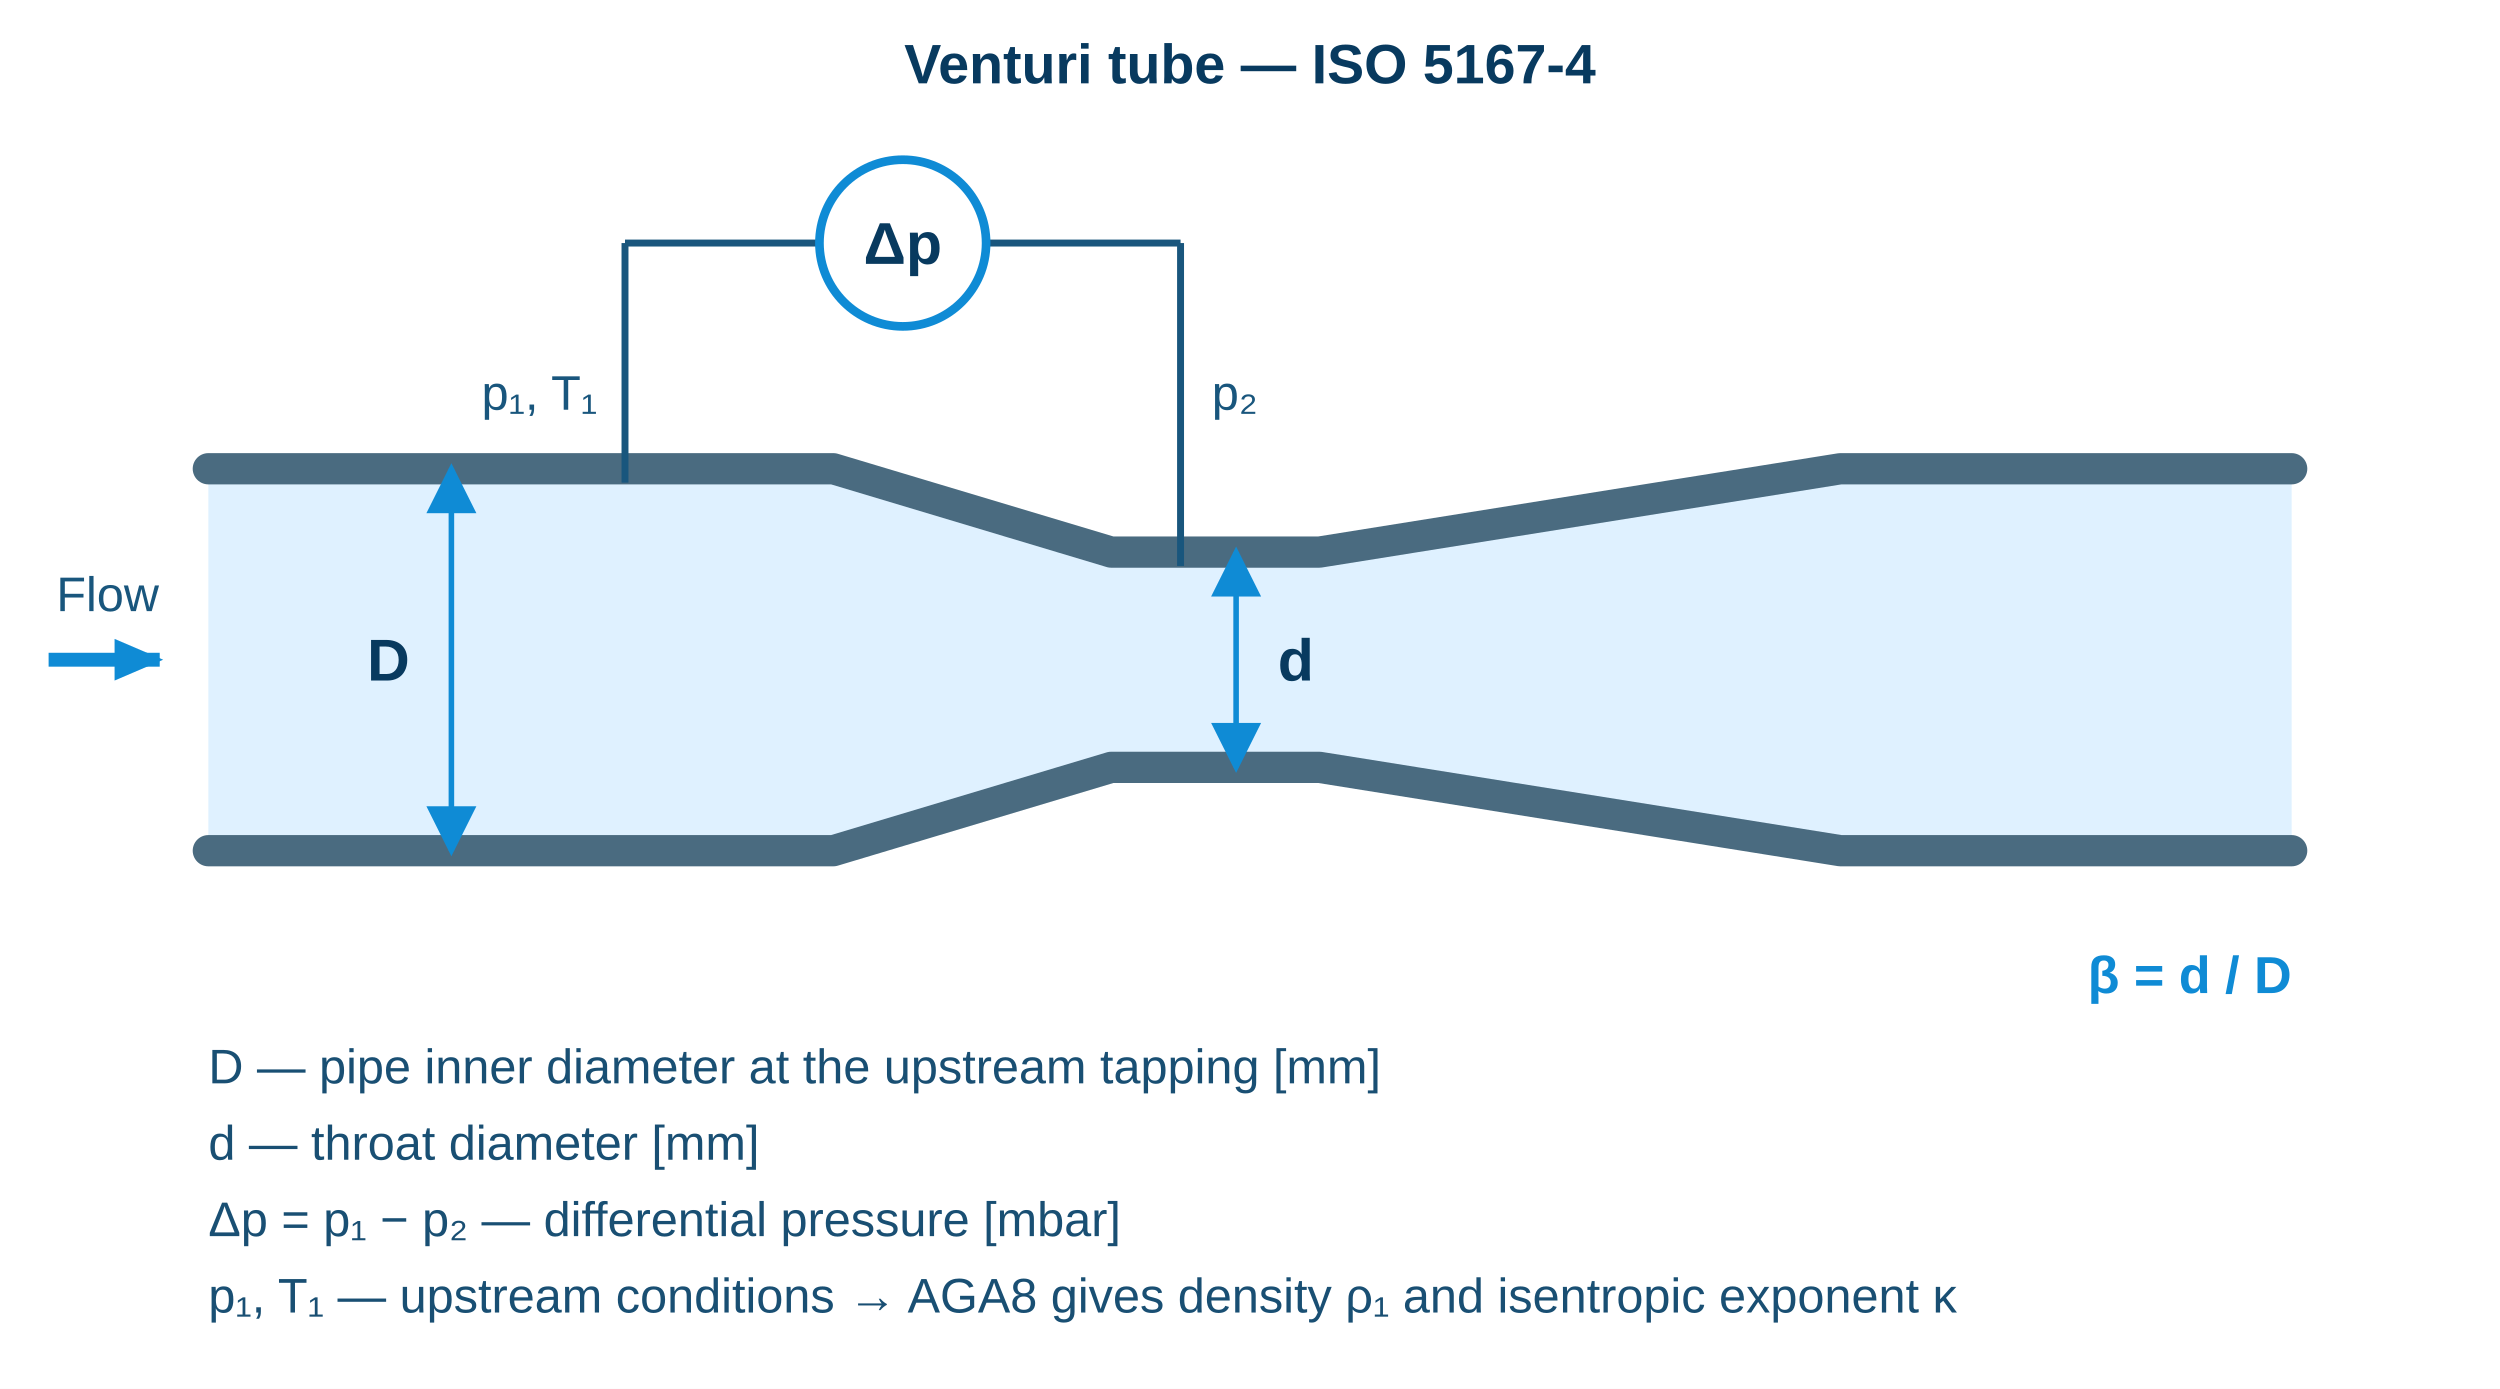
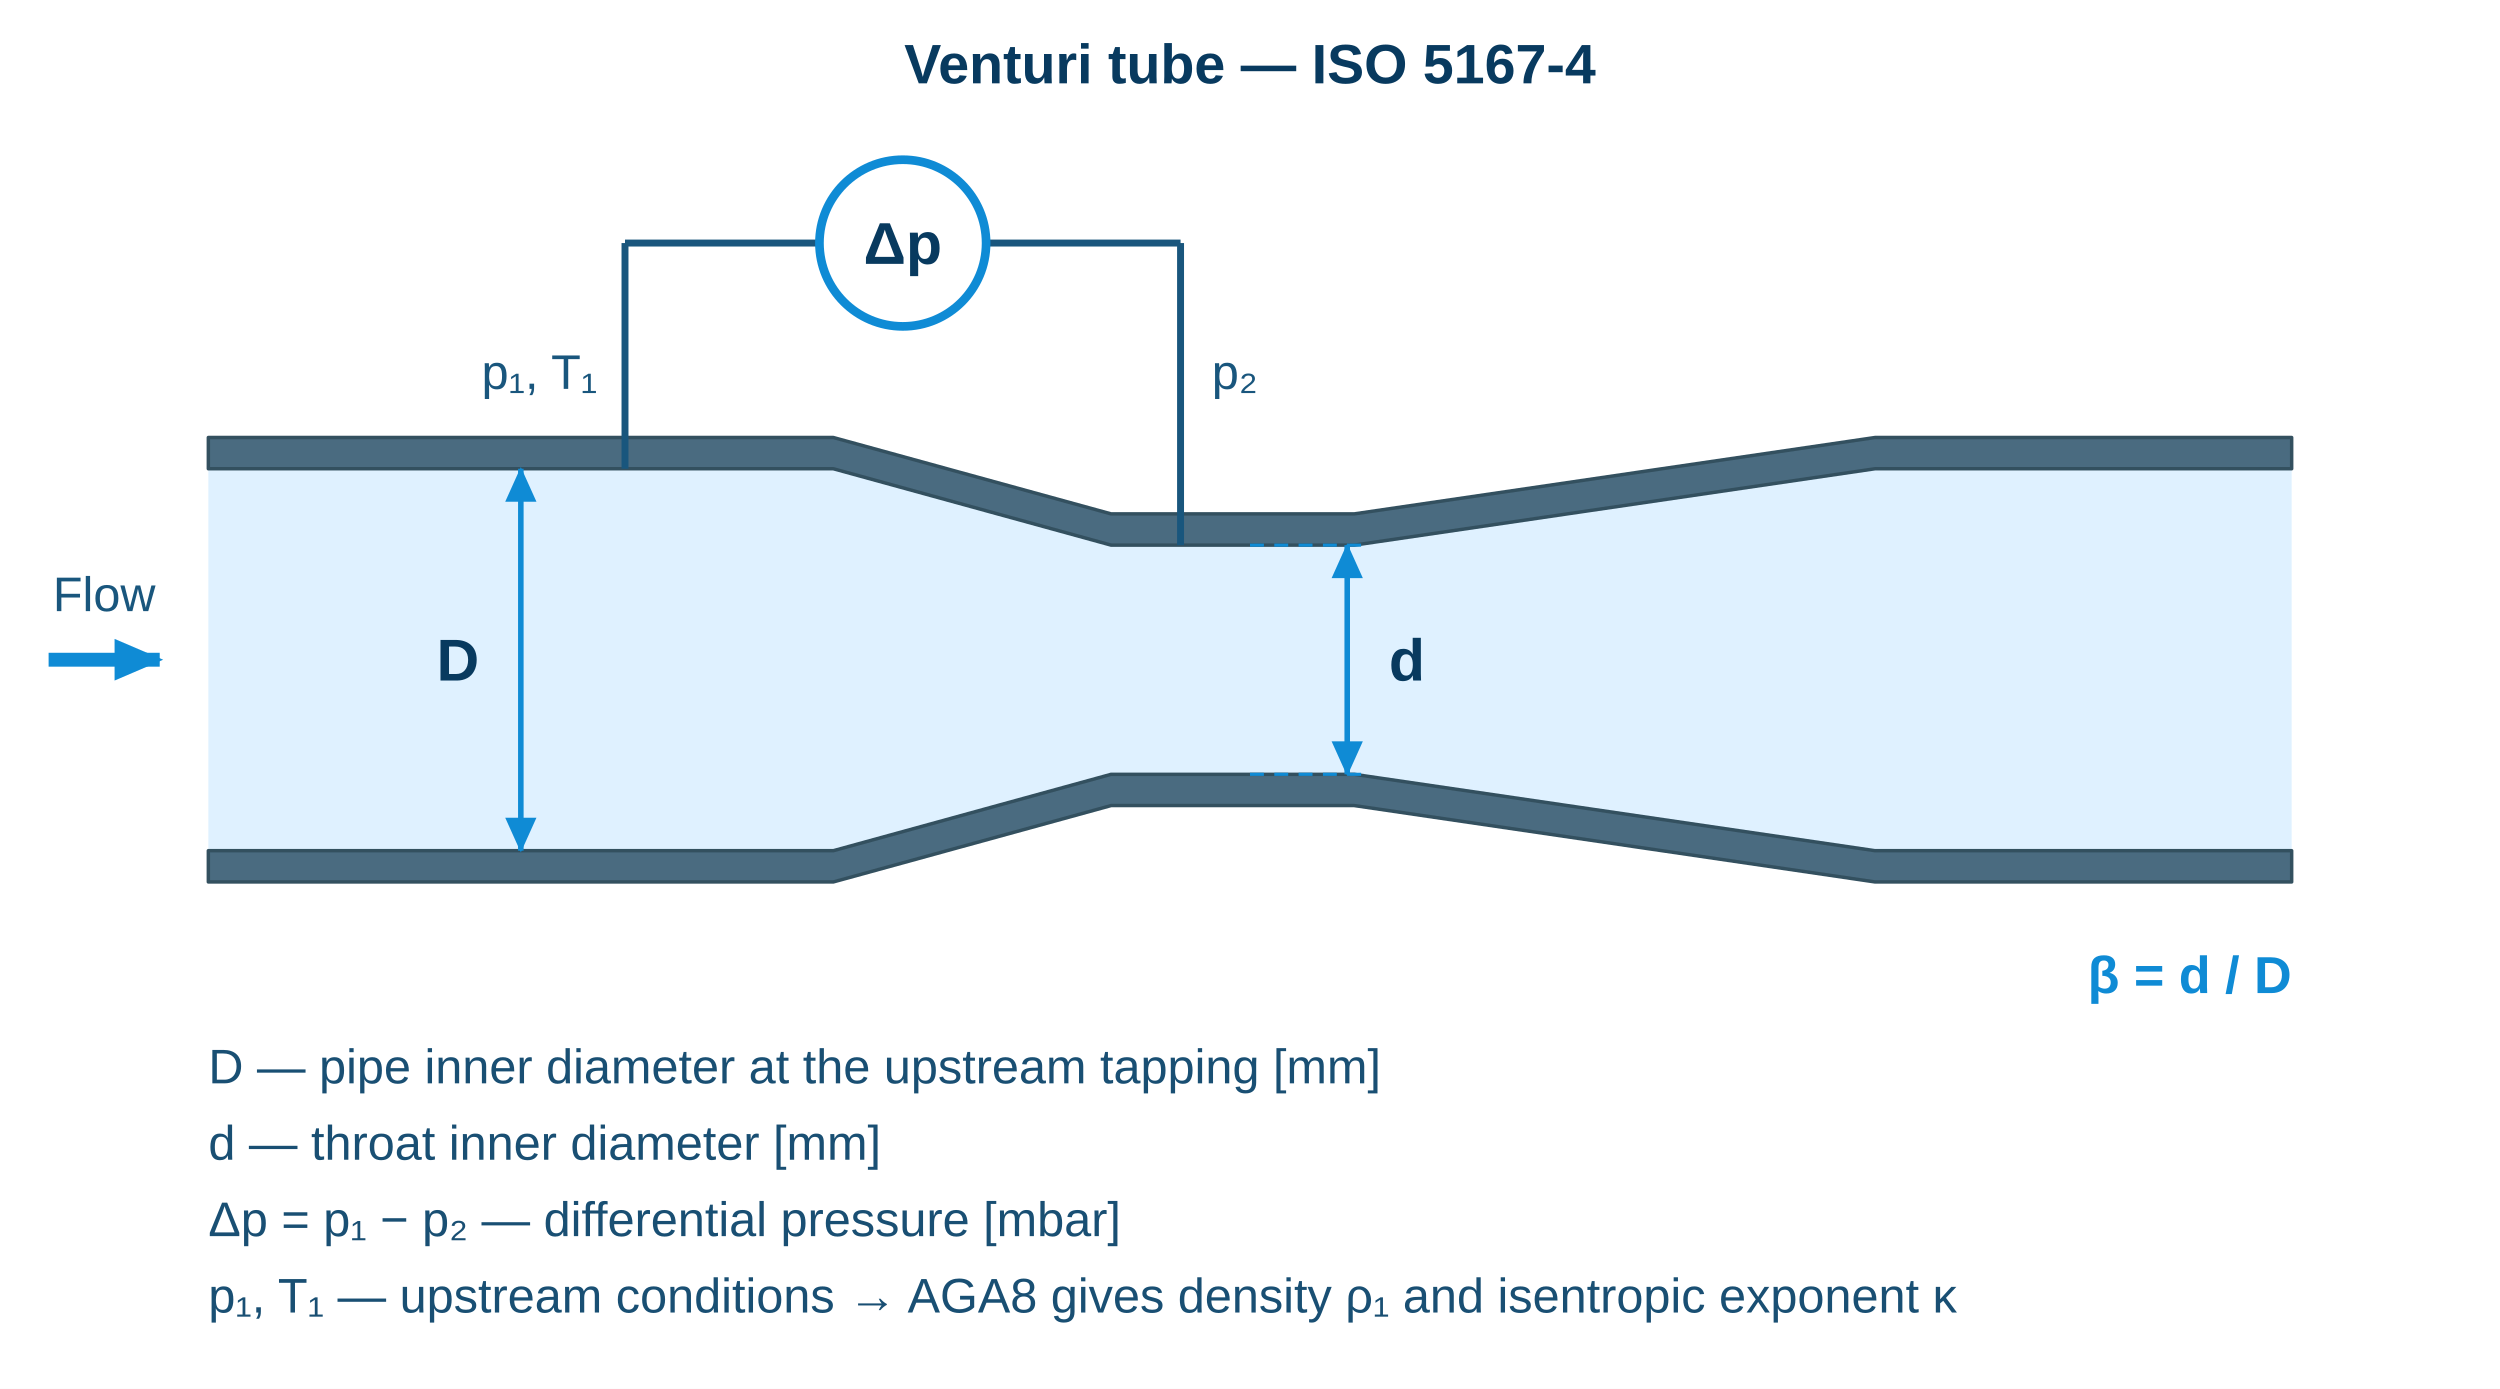
- <svg xmlns="http://www.w3.org/2000/svg" viewBox="0 0 720 400" width="720" height="400" role="img" aria-label="Venturi tube diagram showing pipe diameter D, throat diameter d and the differential pressure taps p1 and p2.">
+ <svg xmlns="http://www.w3.org/2000/svg" viewBox="0 0 720 400" width="720" height="400" role="img" aria-label="Venturi tube diagram showing the pipe inner diameter D, throat diameter d and the differential pressure taps p1 and p2.">
  <defs>
-     <marker id="dimEnd" markerWidth="9" markerHeight="9" refX="8" refY="4.5" orient="auto">
-       <path d="M0,0 L9,4.5 L0,9 z" fill="#0f8bd5" />
+     <marker id="dimEnd" markerUnits="userSpaceOnUse" markerWidth="10" markerHeight="9" refX="9.5" refY="4.5" orient="auto">
+       <path d="M0,0 L10,4.5 L0,9 z" fill="#0f8bd5" />
    </marker>
-     <marker id="dimStart" markerWidth="9" markerHeight="9" refX="1" refY="4.5" orient="auto">
-       <path d="M9,0 L0,4.5 L9,9 z" fill="#0f8bd5" />
+     <marker id="dimStart" markerUnits="userSpaceOnUse" markerWidth="10" markerHeight="9" refX="0.5" refY="4.5" orient="auto">
+       <path d="M10,0 L0,4.5 L10,9 z" fill="#0f8bd5" />
    </marker>
    <marker id="flowEnd" markerUnits="userSpaceOnUse" markerWidth="14" markerHeight="12" refX="13" refY="6" orient="auto">
      <path d="M0,0 L14,6 L0,12 z" fill="#0f8bd5" />
    </marker>
  </defs>
  <style>
    .lbl   { font-family: "Segoe UI", Arial, sans-serif; font-size: 17px; font-weight: 700; fill: #083a5f; }
    .tap   { font-family: "Segoe UI", Arial, sans-serif; font-size: 14px; fill: #19567d; }
    .title { font-family: "Segoe UI", Arial, sans-serif; font-size: 16px; font-weight: 700; fill: #083a5f; }
    .note  { font-family: "Segoe UI", Arial, sans-serif; font-size: 14px; fill: #194f73; }
    .form  { font-family: "Segoe UI", Arial, sans-serif; font-size: 15px; font-weight: 700; fill: #0f8bd5; }
    .dim   { stroke: #0f8bd5; stroke-width: 1.6; fill: none; }
+     .ext   { stroke: #0f8bd5; stroke-width: 0.9; stroke-dasharray: 4 3; fill: none; }
    .tapln { stroke: #19567d; stroke-width: 2; fill: none; }
-     .wall  { stroke: #4a6b80; stroke-width: 9; fill: none; stroke-linejoin: round; stroke-linecap: round; }
+     .wall  { fill: #4a6b80; stroke: #33505f; stroke-width: 1; stroke-linejoin: round; }
  </style>
  <rect x="0" y="0" width="720" height="400" fill="#ffffff" />
  <text class="title" x="360" y="24" text-anchor="middle">Venturi tube — ISO 5167-4</text>
-   <polygon points="60,135 240,135 320,159 380,159 530,135 660,135 660,245 530,245 380,221 320,221 240,245 60,245" fill="#dff1ff" />
-   <path class="wall" d="M60,135 L240,135 L320,159 L380,159 L530,135 L660,135" />
-   <path class="wall" d="M60,245 L240,245 L320,221 L380,221 L530,245 L660,245" />
+   <polygon points="60,135 240,135 320,157 390,157 540,135 660,135 660,245 540,245 390,223 320,223 240,245 60,245" fill="#dff1ff" />
+   <polygon class="wall" points="60,126 240,126 320,148 390,148 540,126 660,126 660,135 540,135 390,157 320,157 240,135 60,135" />
+   <polygon class="wall" points="60,254 240,254 320,232 390,232 540,254 660,254 660,245 540,245 390,223 320,223 240,245 60,245" />
  <line x1="14" y1="190" x2="46" y2="190" stroke="#0f8bd5" stroke-width="4" marker-end="url(#flowEnd)" />
-   <text class="tap" x="31" y="176" text-anchor="middle">Flow</text>
-   <line class="dim" x1="130" y1="135" x2="130" y2="245" marker-start="url(#dimStart)" marker-end="url(#dimEnd)" />
-   <text class="lbl" x="118" y="196" text-anchor="end">D</text>
-   <line class="dim" x1="356" y1="159" x2="356" y2="221" marker-start="url(#dimStart)" marker-end="url(#dimEnd)" />
-   <text class="lbl" x="368" y="196" text-anchor="start">d</text>
-   <line class="tapln" x1="180" y1="139" x2="180" y2="70" />
-   <line class="tapln" x1="340" y1="163" x2="340" y2="70" />
+   <text class="tap" x="30" y="176" text-anchor="middle">Flow</text>
+   <line class="dim" x1="150" y1="135" x2="150" y2="245" marker-start="url(#dimStart)" marker-end="url(#dimEnd)" />
+   <text class="lbl" x="138" y="196" text-anchor="end">D</text>
+   <line class="ext" x1="360" y1="157" x2="394" y2="157" />
+   <line class="ext" x1="360" y1="223" x2="394" y2="223" />
+   <line class="dim" x1="388" y1="157" x2="388" y2="223" marker-start="url(#dimStart)" marker-end="url(#dimEnd)" />
+   <text class="lbl" x="400" y="196" text-anchor="start">d</text>
+   <line class="tapln" x1="180" y1="135" x2="180" y2="70" />
+   <line class="tapln" x1="340" y1="157" x2="340" y2="70" />
  <line class="tapln" x1="180" y1="70" x2="340" y2="70" />
  <circle cx="260" cy="70" r="24" fill="#ffffff" stroke="#0f8bd5" stroke-width="2.5" />
  <text class="lbl" x="260" y="76" text-anchor="middle">Δp</text>
-   <text class="tap" x="172" y="118" text-anchor="end">p₁, T₁</text>
-   <text class="tap" x="349" y="118" text-anchor="start">p₂</text>
+   <text class="tap" x="172" y="112" text-anchor="end">p₁, T₁</text>
+   <text class="tap" x="349" y="112" text-anchor="start">p₂</text>
  <text class="form" x="660" y="286" text-anchor="end">β = d / D</text>
  <text class="note" x="60" y="312">D — pipe inner diameter at the upstream tapping [mm]</text>
-   <text class="note" x="60" y="334">d — throat diameter [mm]</text>
+   <text class="note" x="60" y="334">d — throat inner diameter [mm]</text>
  <text class="note" x="60" y="356">Δp = p₁ − p₂ — differential pressure [mbar]</text>
  <text class="note" x="60" y="378">p₁, T₁ — upstream conditions → AGA8 gives density ρ₁ and isentropic exponent κ</text>
</svg>
